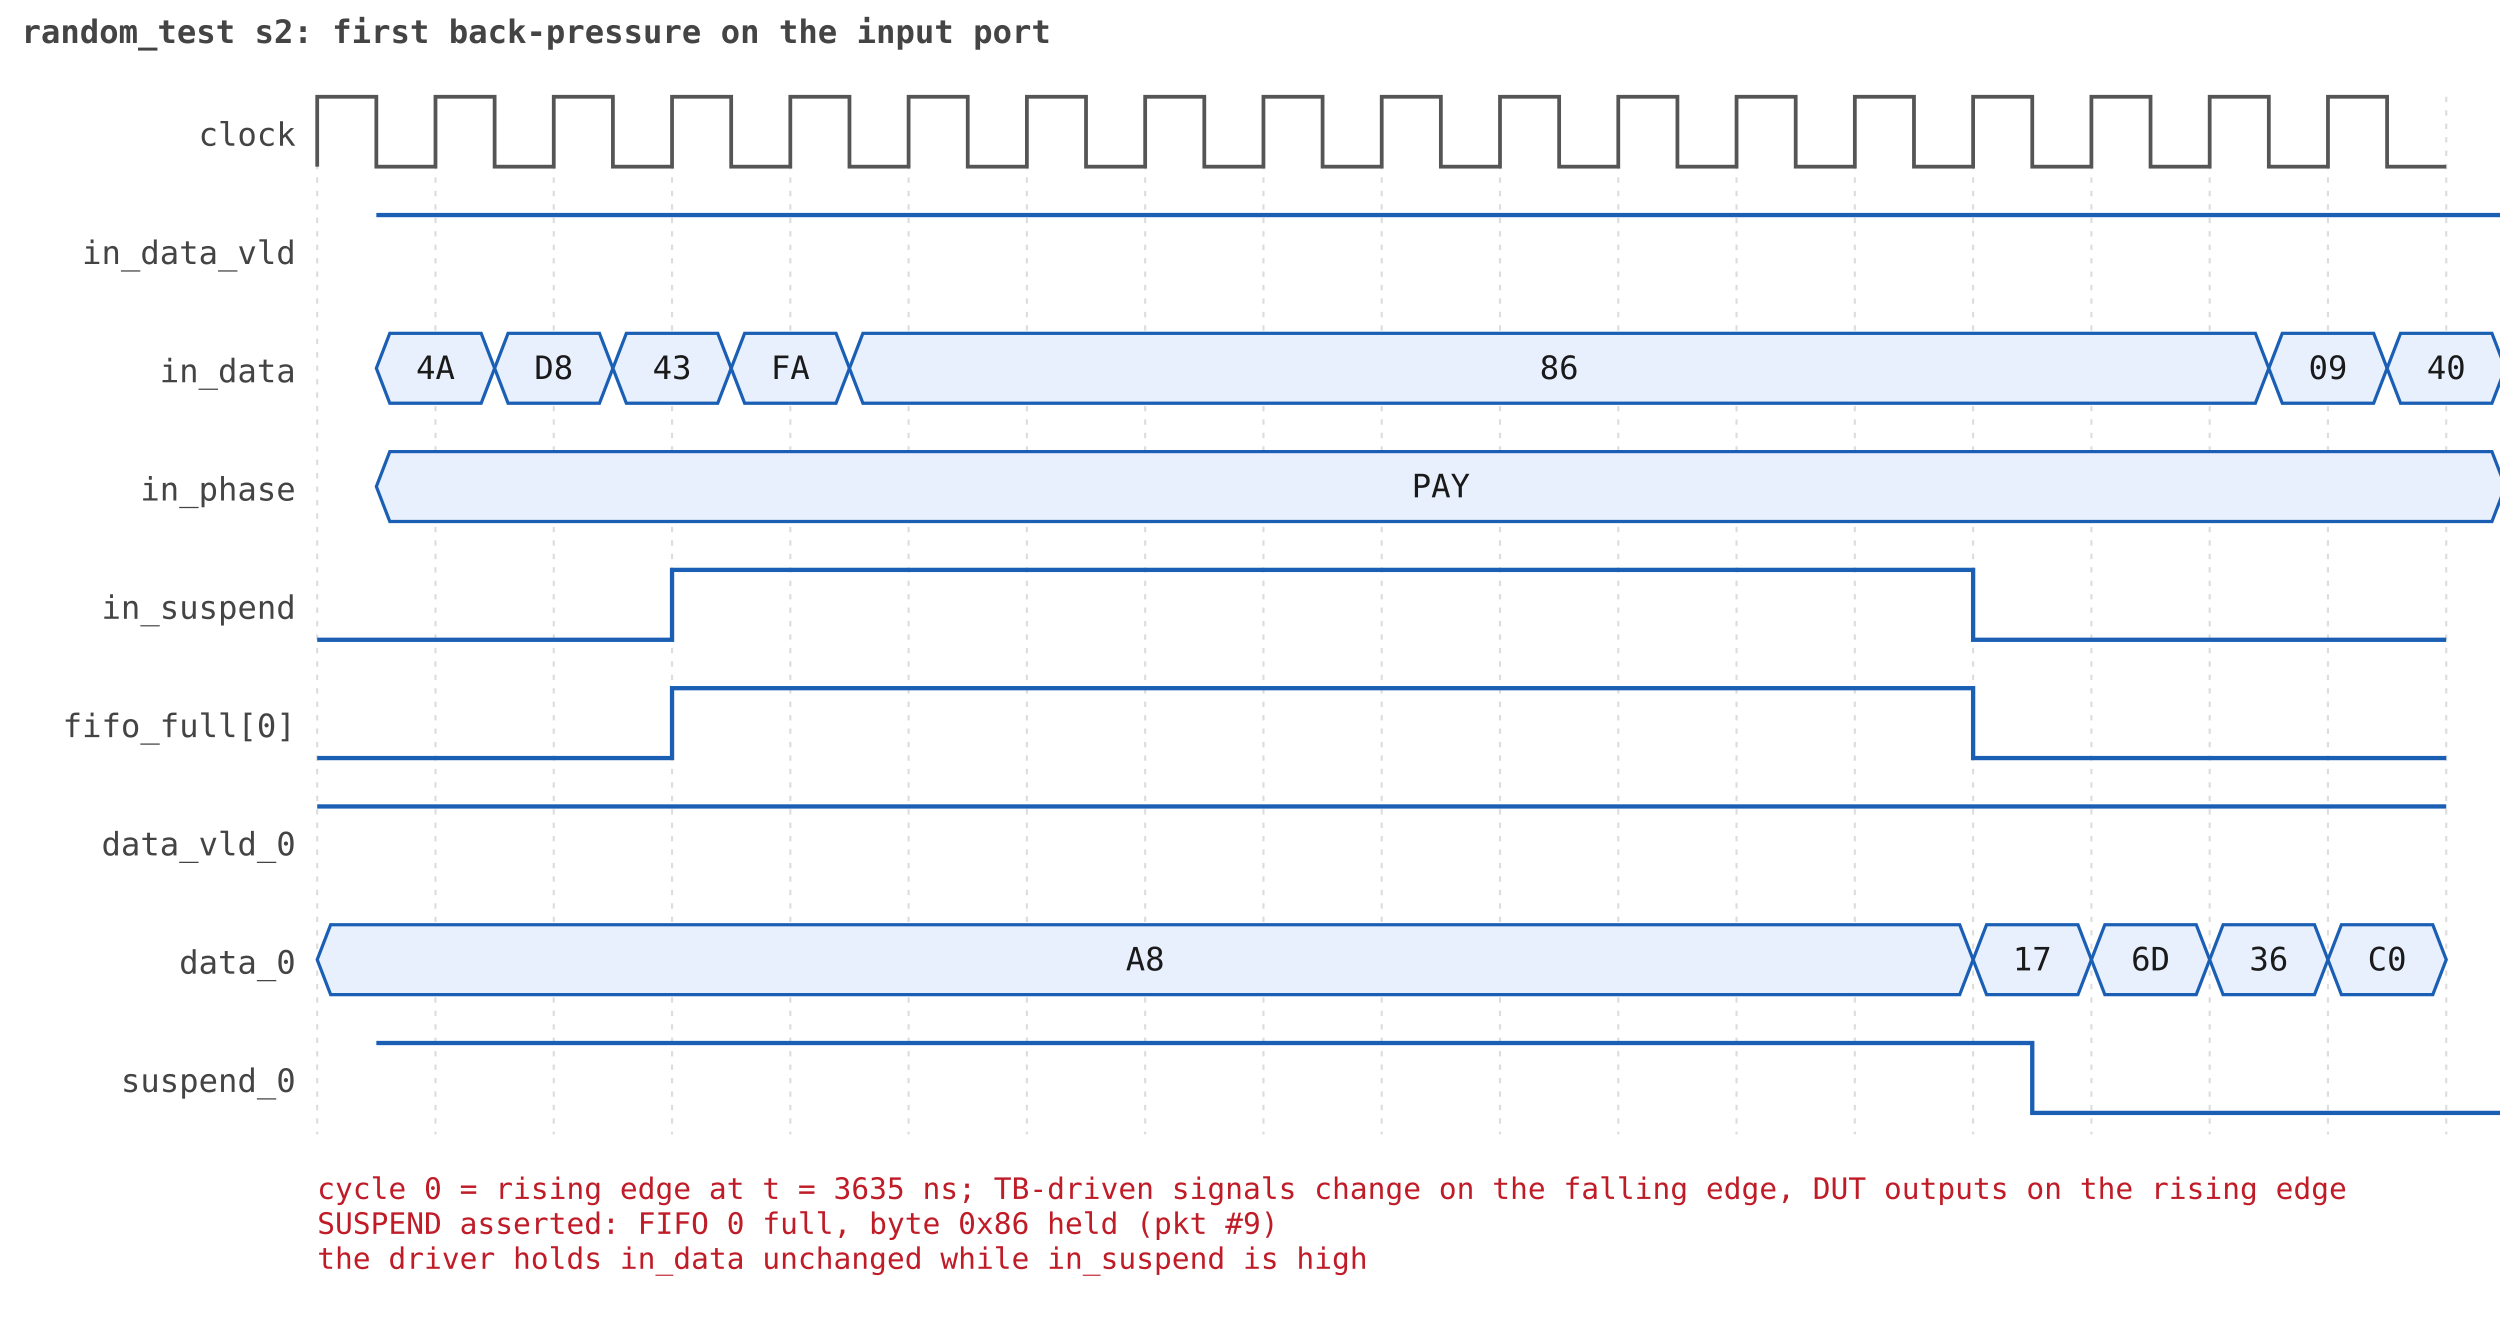
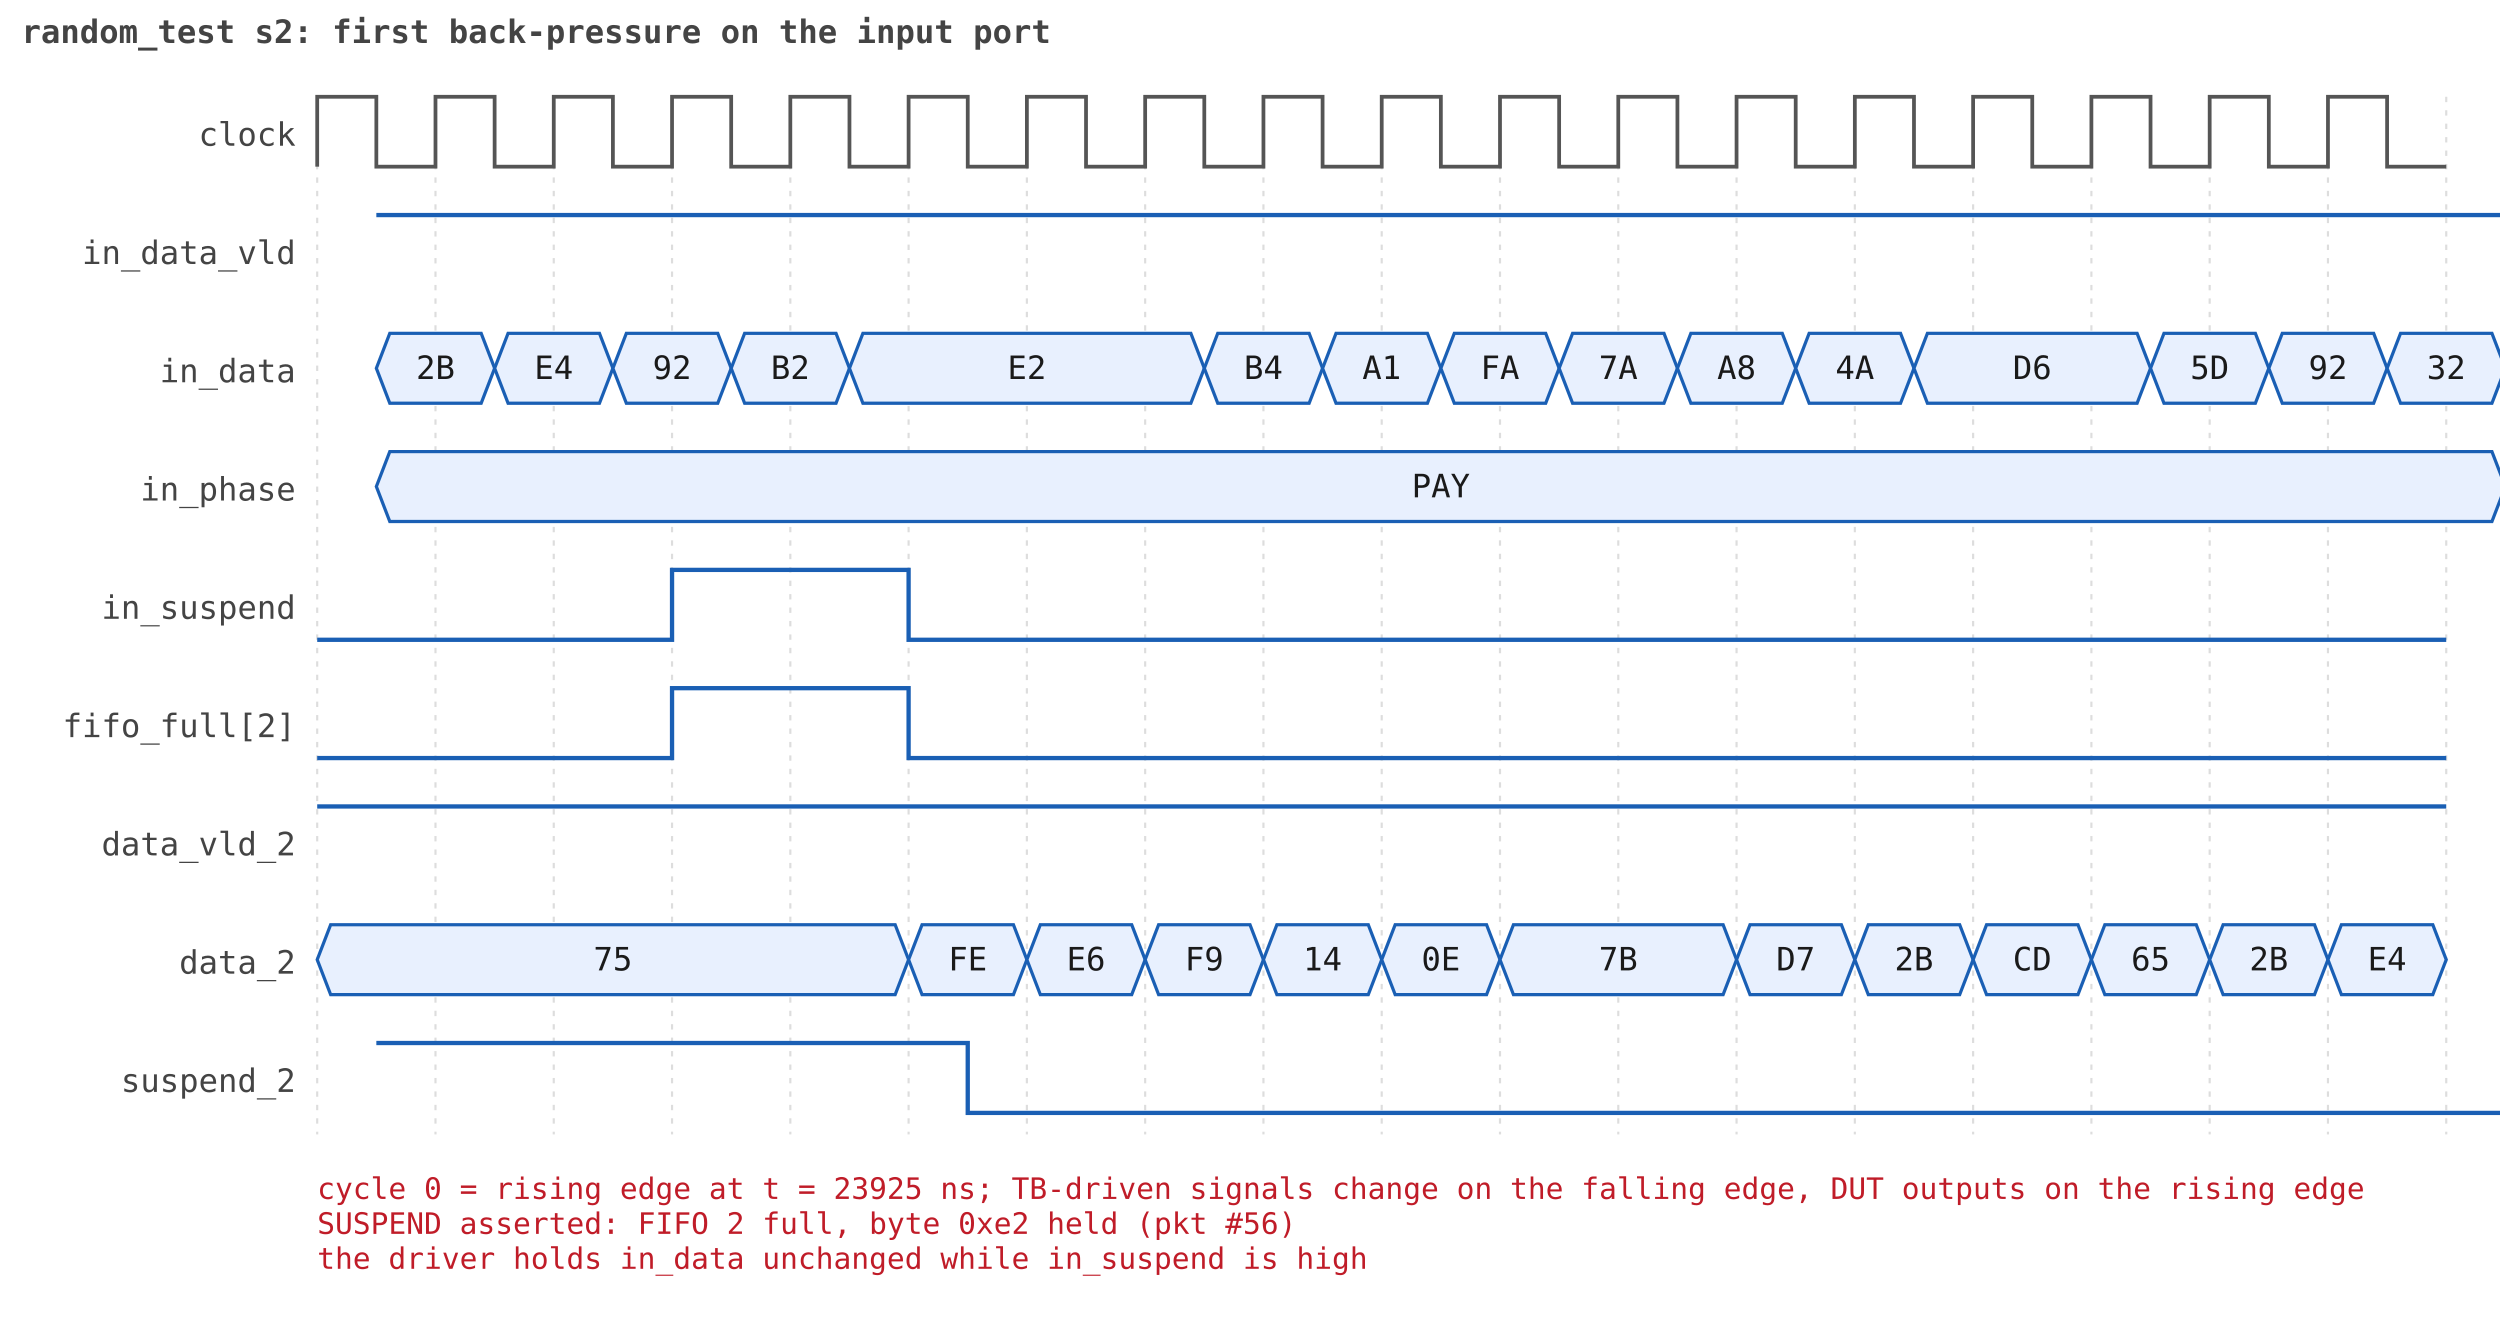
<svg xmlns="http://www.w3.org/2000/svg" width="930" height="496" viewBox="0 0 930 496" font-family="monospace" font-size="12">
  <style>.lbl{fill:#444}.sig{fill:none;stroke:#1a5fb4;stroke-width:1.6}.clk{fill:none;stroke:#555;stroke-width:1.4}.bus{fill:#e8f0fe;stroke:#1a5fb4;stroke-width:1.2}.idle{stroke:#999;stroke-width:1.2;stroke-dasharray:0}.z{stroke:#999;stroke-dasharray:3 3}.txt{fill:#1a1a1a;text-anchor:middle}.grid{stroke:#ddd;stroke-width:0.8;stroke-dasharray:2 3}.note{fill:#c01c28;font-size:11px}@media (prefers-color-scheme: dark){.lbl{fill:#ccc}.clk{stroke:#aaa}.txt{fill:#eee}.bus{fill:#1e2a44}.grid{stroke:#444}}</style>
  <text class="lbl" x="8" y="16" font-weight="bold">random_test s2: first back-pressure on the input port</text>
  <line class="grid" x1="118" y1="36" x2="118" y2="422" />
  <line class="grid" x1="162" y1="36" x2="162" y2="422" />
  <line class="grid" x1="206" y1="36" x2="206" y2="422" />
  <line class="grid" x1="250" y1="36" x2="250" y2="422" />
  <line class="grid" x1="294" y1="36" x2="294" y2="422" />
  <line class="grid" x1="338" y1="36" x2="338" y2="422" />
  <line class="grid" x1="382" y1="36" x2="382" y2="422" />
  <line class="grid" x1="426" y1="36" x2="426" y2="422" />
  <line class="grid" x1="470" y1="36" x2="470" y2="422" />
  <line class="grid" x1="514" y1="36" x2="514" y2="422" />
  <line class="grid" x1="558" y1="36" x2="558" y2="422" />
  <line class="grid" x1="602" y1="36" x2="602" y2="422" />
  <line class="grid" x1="646" y1="36" x2="646" y2="422" />
  <line class="grid" x1="690" y1="36" x2="690" y2="422" />
  <line class="grid" x1="734" y1="36" x2="734" y2="422" />
  <line class="grid" x1="778" y1="36" x2="778" y2="422" />
  <line class="grid" x1="822" y1="36" x2="822" y2="422" />
  <line class="grid" x1="866" y1="36" x2="866" y2="422" />
  <line class="grid" x1="910" y1="36" x2="910" y2="422" />
  <text class="lbl" x="110" y="54.2" text-anchor="end">clock</text>
  <path class="clk" d="M118,62 L118,36 L140.0,36 L140.0,62 L162,62 L162,62 L162,36 L184.0,36 L184.0,62 L206,62 L206,62 L206,36 L228.0,36 L228.0,62 L250,62 L250,62 L250,36 L272.0,36 L272.0,62 L294,62 L294,62 L294,36 L316.0,36 L316.0,62 L338,62 L338,62 L338,36 L360.0,36 L360.0,62 L382,62 L382,62 L382,36 L404.0,36 L404.0,62 L426,62 L426,62 L426,36 L448.0,36 L448.0,62 L470,62 L470,62 L470,36 L492.0,36 L492.0,62 L514,62 L514,62 L514,36 L536.0,36 L536.0,62 L558,62 L558,62 L558,36 L580.0,36 L580.0,62 L602,62 L602,62 L602,36 L624.0,36 L624.0,62 L646,62 L646,62 L646,36 L668.0,36 L668.0,62 L690,62 L690,62 L690,36 L712.0,36 L712.0,62 L734,62 L734,62 L734,36 L756.0,36 L756.0,62 L778,62 L778,62 L778,36 L800.0,36 L800.0,62 L822,62 L822,62 L822,36 L844.0,36 L844.0,62 L866,62 L866,62 L866,36 L888.0,36 L888.0,62 L910,62" />
  <text class="lbl" x="110" y="98.2" text-anchor="end">in_data_vld</text>
  <path class="sig" d="M140.0,80 L184.0,80 L184.0,80 L228.0,80 L228.0,80 L272.0,80 L272.0,80 L316.0,80 L316.0,80 L360.0,80 L360.0,80 L404.0,80 L404.0,80 L448.0,80 L448.0,80 L492.0,80 L492.0,80 L536.0,80 L536.0,80 L580.0,80 L580.0,80 L624.0,80 L624.0,80 L668.0,80 L668.0,80 L712.0,80 L712.0,80 L756.0,80 L756.0,80 L800.0,80 L800.0,80 L844.0,80 L844.0,80 L888.0,80 L888.0,80 L932.0,80" />
  <text class="lbl" x="110" y="142.2" text-anchor="end">in_data</text>
  <path class="bus" d="M140.0,137.0 L145.0,124 L179.0,124 L184.0,137.0 L179.0,150 L145.0,150 Z" />
-   <text class="txt" x="162.0" y="141.0">4A</text>
+   <text class="txt" x="162.0" y="141.0">2B</text>
  <path class="bus" d="M184.0,137.0 L189.0,124 L223.0,124 L228.0,137.0 L223.0,150 L189.0,150 Z" />
-   <text class="txt" x="206.0" y="141.0">D8</text>
+   <text class="txt" x="206.0" y="141.0">E4</text>
  <path class="bus" d="M228.0,137.0 L233.0,124 L267.0,124 L272.0,137.0 L267.0,150 L233.0,150 Z" />
-   <text class="txt" x="250.0" y="141.0">43</text>
+   <text class="txt" x="250.0" y="141.0">92</text>
  <path class="bus" d="M272.0,137.0 L277.0,124 L311.0,124 L316.0,137.0 L311.0,150 L277.0,150 Z" />
-   <text class="txt" x="294.0" y="141.0">FA</text>
-   <path class="bus" d="M316.0,137.0 L321.0,124 L839.0,124 L844.0,137.0 L839.0,150 L321.0,150 Z" />
-   <text class="txt" x="580.0" y="141.0">86</text>
+   <text class="txt" x="294.0" y="141.0">B2</text>
+   <path class="bus" d="M316.0,137.0 L321.0,124 L443.0,124 L448.0,137.0 L443.0,150 L321.0,150 Z" />
+   <text class="txt" x="382.0" y="141.0">E2</text>
+   <path class="bus" d="M448.0,137.0 L453.0,124 L487.0,124 L492.0,137.0 L487.0,150 L453.0,150 Z" />
+   <text class="txt" x="470.0" y="141.0">B4</text>
+   <path class="bus" d="M492.0,137.0 L497.0,124 L531.0,124 L536.0,137.0 L531.0,150 L497.0,150 Z" />
+   <text class="txt" x="514.0" y="141.0">A1</text>
+   <path class="bus" d="M536.0,137.0 L541.0,124 L575.0,124 L580.0,137.0 L575.0,150 L541.0,150 Z" />
+   <text class="txt" x="558.0" y="141.0">FA</text>
+   <path class="bus" d="M580.0,137.0 L585.0,124 L619.0,124 L624.0,137.0 L619.0,150 L585.0,150 Z" />
+   <text class="txt" x="602.0" y="141.0">7A</text>
+   <path class="bus" d="M624.0,137.0 L629.0,124 L663.0,124 L668.0,137.0 L663.0,150 L629.0,150 Z" />
+   <text class="txt" x="646.0" y="141.0">A8</text>
+   <path class="bus" d="M668.0,137.0 L673.0,124 L707.0,124 L712.0,137.0 L707.0,150 L673.0,150 Z" />
+   <text class="txt" x="690.0" y="141.0">4A</text>
+   <path class="bus" d="M712.0,137.0 L717.0,124 L795.0,124 L800.0,137.0 L795.0,150 L717.0,150 Z" />
+   <text class="txt" x="756.0" y="141.0">D6</text>
+   <path class="bus" d="M800.0,137.0 L805.0,124 L839.0,124 L844.0,137.0 L839.0,150 L805.0,150 Z" />
+   <text class="txt" x="822.0" y="141.0">5D</text>
  <path class="bus" d="M844.0,137.0 L849.0,124 L883.0,124 L888.0,137.0 L883.0,150 L849.0,150 Z" />
-   <text class="txt" x="866.0" y="141.0">09</text>
+   <text class="txt" x="866.0" y="141.0">92</text>
  <path class="bus" d="M888.0,137.0 L893.0,124 L927.0,124 L932.0,137.0 L927.0,150 L893.0,150 Z" />
-   <text class="txt" x="910.0" y="141.0">40</text>
+   <text class="txt" x="910.0" y="141.0">32</text>
  <text class="lbl" x="110" y="186.2" text-anchor="end">in_phase</text>
  <path class="bus" d="M140.0,181.0 L145.0,168 L927.0,168 L932.0,181.0 L927.0,194 L145.0,194 Z" />
  <text class="txt" x="536.0" y="185.0">PAY</text>
  <text class="lbl" x="110" y="230.2" text-anchor="end">in_suspend</text>
-   <path class="sig" d="M118,238 L162,238 L162,238 L206,238 L206,238 L250,238 L250,238 L250,212 L294,212 L294,212 L338,212 L338,212 L382,212 L382,212 L426,212 L426,212 L470,212 L470,212 L514,212 L514,212 L558,212 L558,212 L602,212 L602,212 L646,212 L646,212 L690,212 L690,212 L734,212 L734,212 L734,238 L778,238 L778,238 L822,238 L822,238 L866,238 L866,238 L910,238" />
-   <text class="lbl" x="110" y="274.2" text-anchor="end">fifo_full[0]</text>
-   <path class="sig" d="M118,282 L162,282 L162,282 L206,282 L206,282 L250,282 L250,282 L250,256 L294,256 L294,256 L338,256 L338,256 L382,256 L382,256 L426,256 L426,256 L470,256 L470,256 L514,256 L514,256 L558,256 L558,256 L602,256 L602,256 L646,256 L646,256 L690,256 L690,256 L734,256 L734,256 L734,282 L778,282 L778,282 L822,282 L822,282 L866,282 L866,282 L910,282" />
-   <text class="lbl" x="110" y="318.2" text-anchor="end">data_vld_0</text>
+   <path class="sig" d="M118,238 L162,238 L162,238 L206,238 L206,238 L250,238 L250,238 L250,212 L294,212 L294,212 L338,212 L338,212 L338,238 L382,238 L382,238 L426,238 L426,238 L470,238 L470,238 L514,238 L514,238 L558,238 L558,238 L602,238 L602,238 L646,238 L646,238 L690,238 L690,238 L734,238 L734,238 L778,238 L778,238 L822,238 L822,238 L866,238 L866,238 L910,238" />
+   <text class="lbl" x="110" y="274.2" text-anchor="end">fifo_full[2]</text>
+   <path class="sig" d="M118,282 L162,282 L162,282 L206,282 L206,282 L250,282 L250,282 L250,256 L294,256 L294,256 L338,256 L338,256 L338,282 L382,282 L382,282 L426,282 L426,282 L470,282 L470,282 L514,282 L514,282 L558,282 L558,282 L602,282 L602,282 L646,282 L646,282 L690,282 L690,282 L734,282 L734,282 L778,282 L778,282 L822,282 L822,282 L866,282 L866,282 L910,282" />
+   <text class="lbl" x="110" y="318.2" text-anchor="end">data_vld_2</text>
  <path class="sig" d="M118,300 L162,300 L162,300 L206,300 L206,300 L250,300 L250,300 L294,300 L294,300 L338,300 L338,300 L382,300 L382,300 L426,300 L426,300 L470,300 L470,300 L514,300 L514,300 L558,300 L558,300 L602,300 L602,300 L646,300 L646,300 L690,300 L690,300 L734,300 L734,300 L778,300 L778,300 L822,300 L822,300 L866,300 L866,300 L910,300" />
-   <text class="lbl" x="110" y="362.2" text-anchor="end">data_0</text>
-   <path class="bus" d="M118,357.0 L123,344 L729,344 L734,357.0 L729,370 L123,370 Z" />
-   <text class="txt" x="426.0" y="361.0">A8</text>
+   <text class="lbl" x="110" y="362.2" text-anchor="end">data_2</text>
+   <path class="bus" d="M118,357.0 L123,344 L333,344 L338,357.0 L333,370 L123,370 Z" />
+   <text class="txt" x="228.0" y="361.0">75</text>
+   <path class="bus" d="M338,357.0 L343,344 L377,344 L382,357.0 L377,370 L343,370 Z" />
+   <text class="txt" x="360.0" y="361.0">FE</text>
+   <path class="bus" d="M382,357.0 L387,344 L421,344 L426,357.0 L421,370 L387,370 Z" />
+   <text class="txt" x="404.0" y="361.0">E6</text>
+   <path class="bus" d="M426,357.0 L431,344 L465,344 L470,357.0 L465,370 L431,370 Z" />
+   <text class="txt" x="448.0" y="361.0">F9</text>
+   <path class="bus" d="M470,357.0 L475,344 L509,344 L514,357.0 L509,370 L475,370 Z" />
+   <text class="txt" x="492.0" y="361.0">14</text>
+   <path class="bus" d="M514,357.0 L519,344 L553,344 L558,357.0 L553,370 L519,370 Z" />
+   <text class="txt" x="536.0" y="361.0">0E</text>
+   <path class="bus" d="M558,357.0 L563,344 L641,344 L646,357.0 L641,370 L563,370 Z" />
+   <text class="txt" x="602.0" y="361.0">7B</text>
+   <path class="bus" d="M646,357.0 L651,344 L685,344 L690,357.0 L685,370 L651,370 Z" />
+   <text class="txt" x="668.0" y="361.0">D7</text>
+   <path class="bus" d="M690,357.0 L695,344 L729,344 L734,357.0 L729,370 L695,370 Z" />
+   <text class="txt" x="712.0" y="361.0">2B</text>
  <path class="bus" d="M734,357.0 L739,344 L773,344 L778,357.0 L773,370 L739,370 Z" />
-   <text class="txt" x="756.0" y="361.0">17</text>
+   <text class="txt" x="756.0" y="361.0">CD</text>
  <path class="bus" d="M778,357.0 L783,344 L817,344 L822,357.0 L817,370 L783,370 Z" />
-   <text class="txt" x="800.0" y="361.0">6D</text>
+   <text class="txt" x="800.0" y="361.0">65</text>
  <path class="bus" d="M822,357.0 L827,344 L861,344 L866,357.0 L861,370 L827,370 Z" />
-   <text class="txt" x="844.0" y="361.0">36</text>
+   <text class="txt" x="844.0" y="361.0">2B</text>
  <path class="bus" d="M866,357.0 L871,344 L905,344 L910,357.0 L905,370 L871,370 Z" />
-   <text class="txt" x="888.0" y="361.0">C0</text>
-   <text class="lbl" x="110" y="406.2" text-anchor="end">suspend_0</text>
-   <path class="sig" d="M140.0,388 L184.0,388 L184.0,388 L228.0,388 L228.0,388 L272.0,388 L272.0,388 L316.0,388 L316.0,388 L360.0,388 L360.0,388 L404.0,388 L404.0,388 L448.0,388 L448.0,388 L492.0,388 L492.0,388 L536.0,388 L536.0,388 L580.0,388 L580.0,388 L624.0,388 L624.0,388 L668.0,388 L668.0,388 L712.0,388 L712.0,388 L756.0,388 L756.0,388 L756.0,414 L800.0,414 L800.0,414 L844.0,414 L844.0,414 L888.0,414 L888.0,414 L932.0,414" />
-   <text class="note" x="118" y="446">cycle 0 = rising edge at t = 3635 ns; TB-driven signals change on the falling edge, DUT outputs on the rising edge</text>
-   <text class="note" x="118" y="459">SUSPEND asserted: FIFO 0 full, byte 0x86 held (pkt #9)</text>
+   <text class="txt" x="888.0" y="361.0">E4</text>
+   <text class="lbl" x="110" y="406.2" text-anchor="end">suspend_2</text>
+   <path class="sig" d="M140.0,388 L184.0,388 L184.0,388 L228.0,388 L228.0,388 L272.0,388 L272.0,388 L316.0,388 L316.0,388 L360.0,388 L360.0,388 L360.0,414 L404.0,414 L404.0,414 L448.0,414 L448.0,414 L492.0,414 L492.0,414 L536.0,414 L536.0,414 L580.0,414 L580.0,414 L624.0,414 L624.0,414 L668.0,414 L668.0,414 L712.0,414 L712.0,414 L756.0,414 L756.0,414 L800.0,414 L800.0,414 L844.0,414 L844.0,414 L888.0,414 L888.0,414 L932.0,414" />
+   <text class="note" x="118" y="446">cycle 0 = rising edge at t = 23925 ns; TB-driven signals change on the falling edge, DUT outputs on the rising edge</text>
+   <text class="note" x="118" y="459">SUSPEND asserted: FIFO 2 full, byte 0xe2 held (pkt #56)</text>
  <text class="note" x="118" y="472">the driver holds in_data unchanged while in_suspend is high</text>
</svg>
